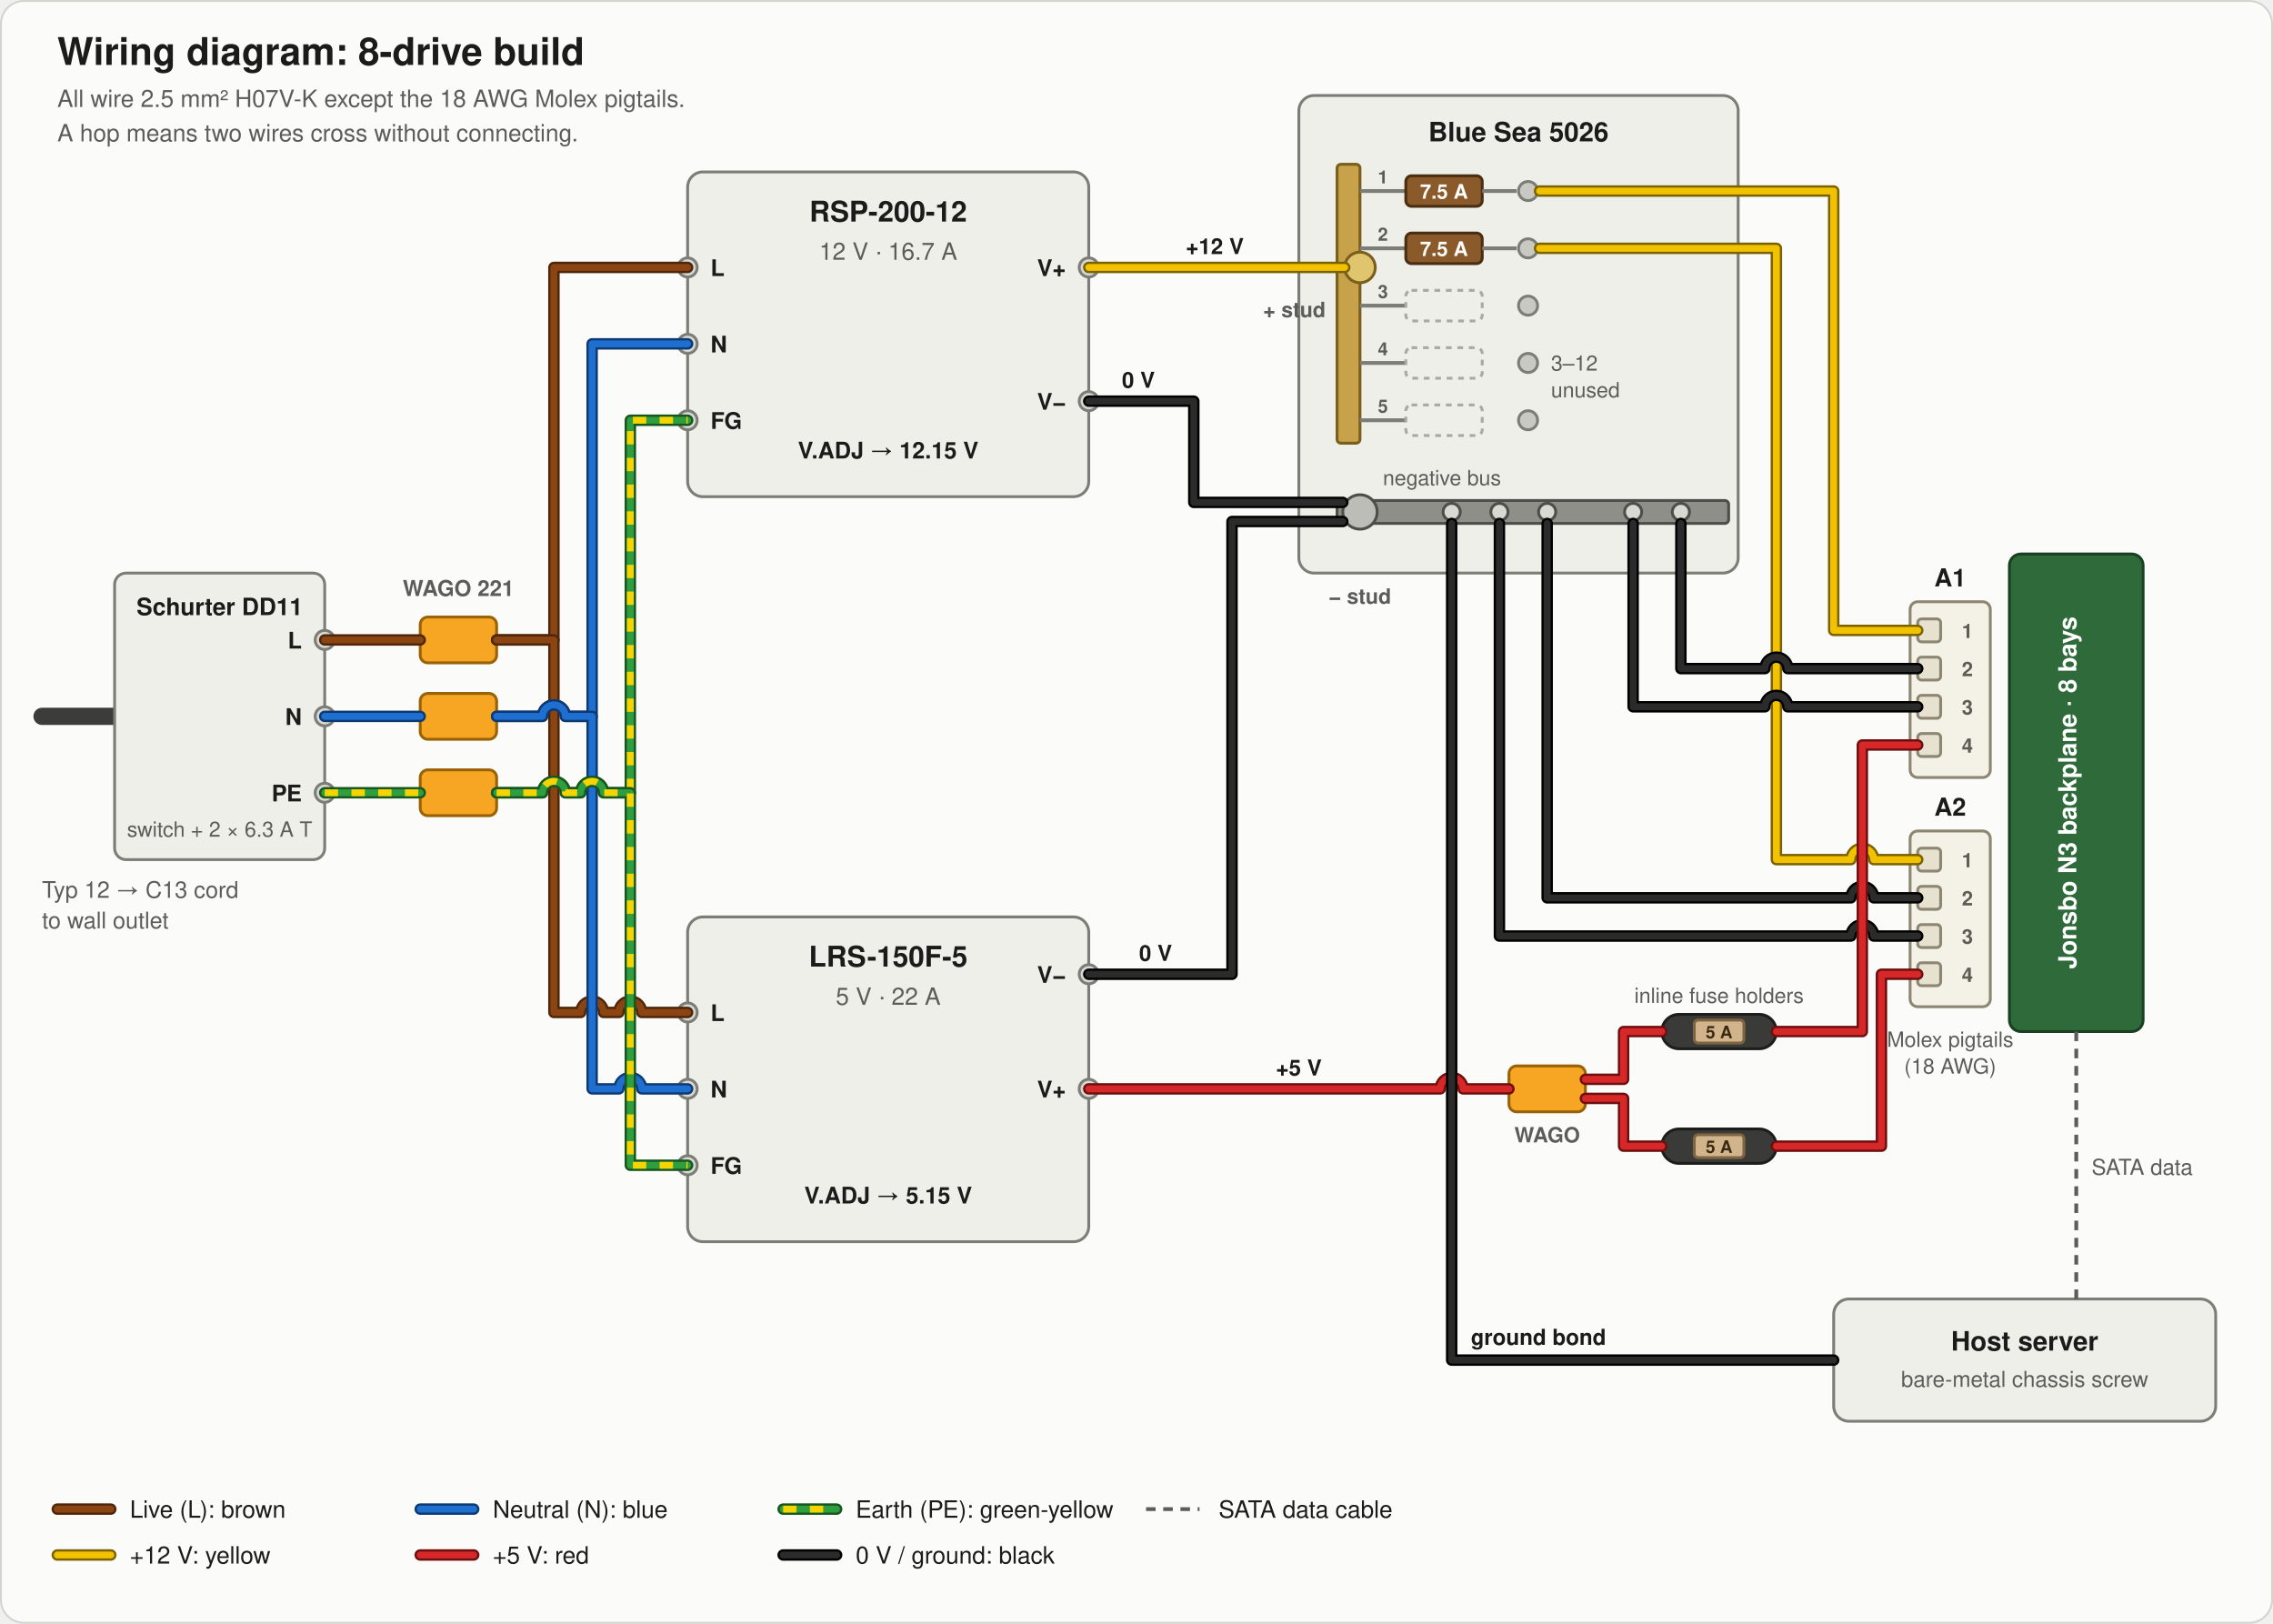
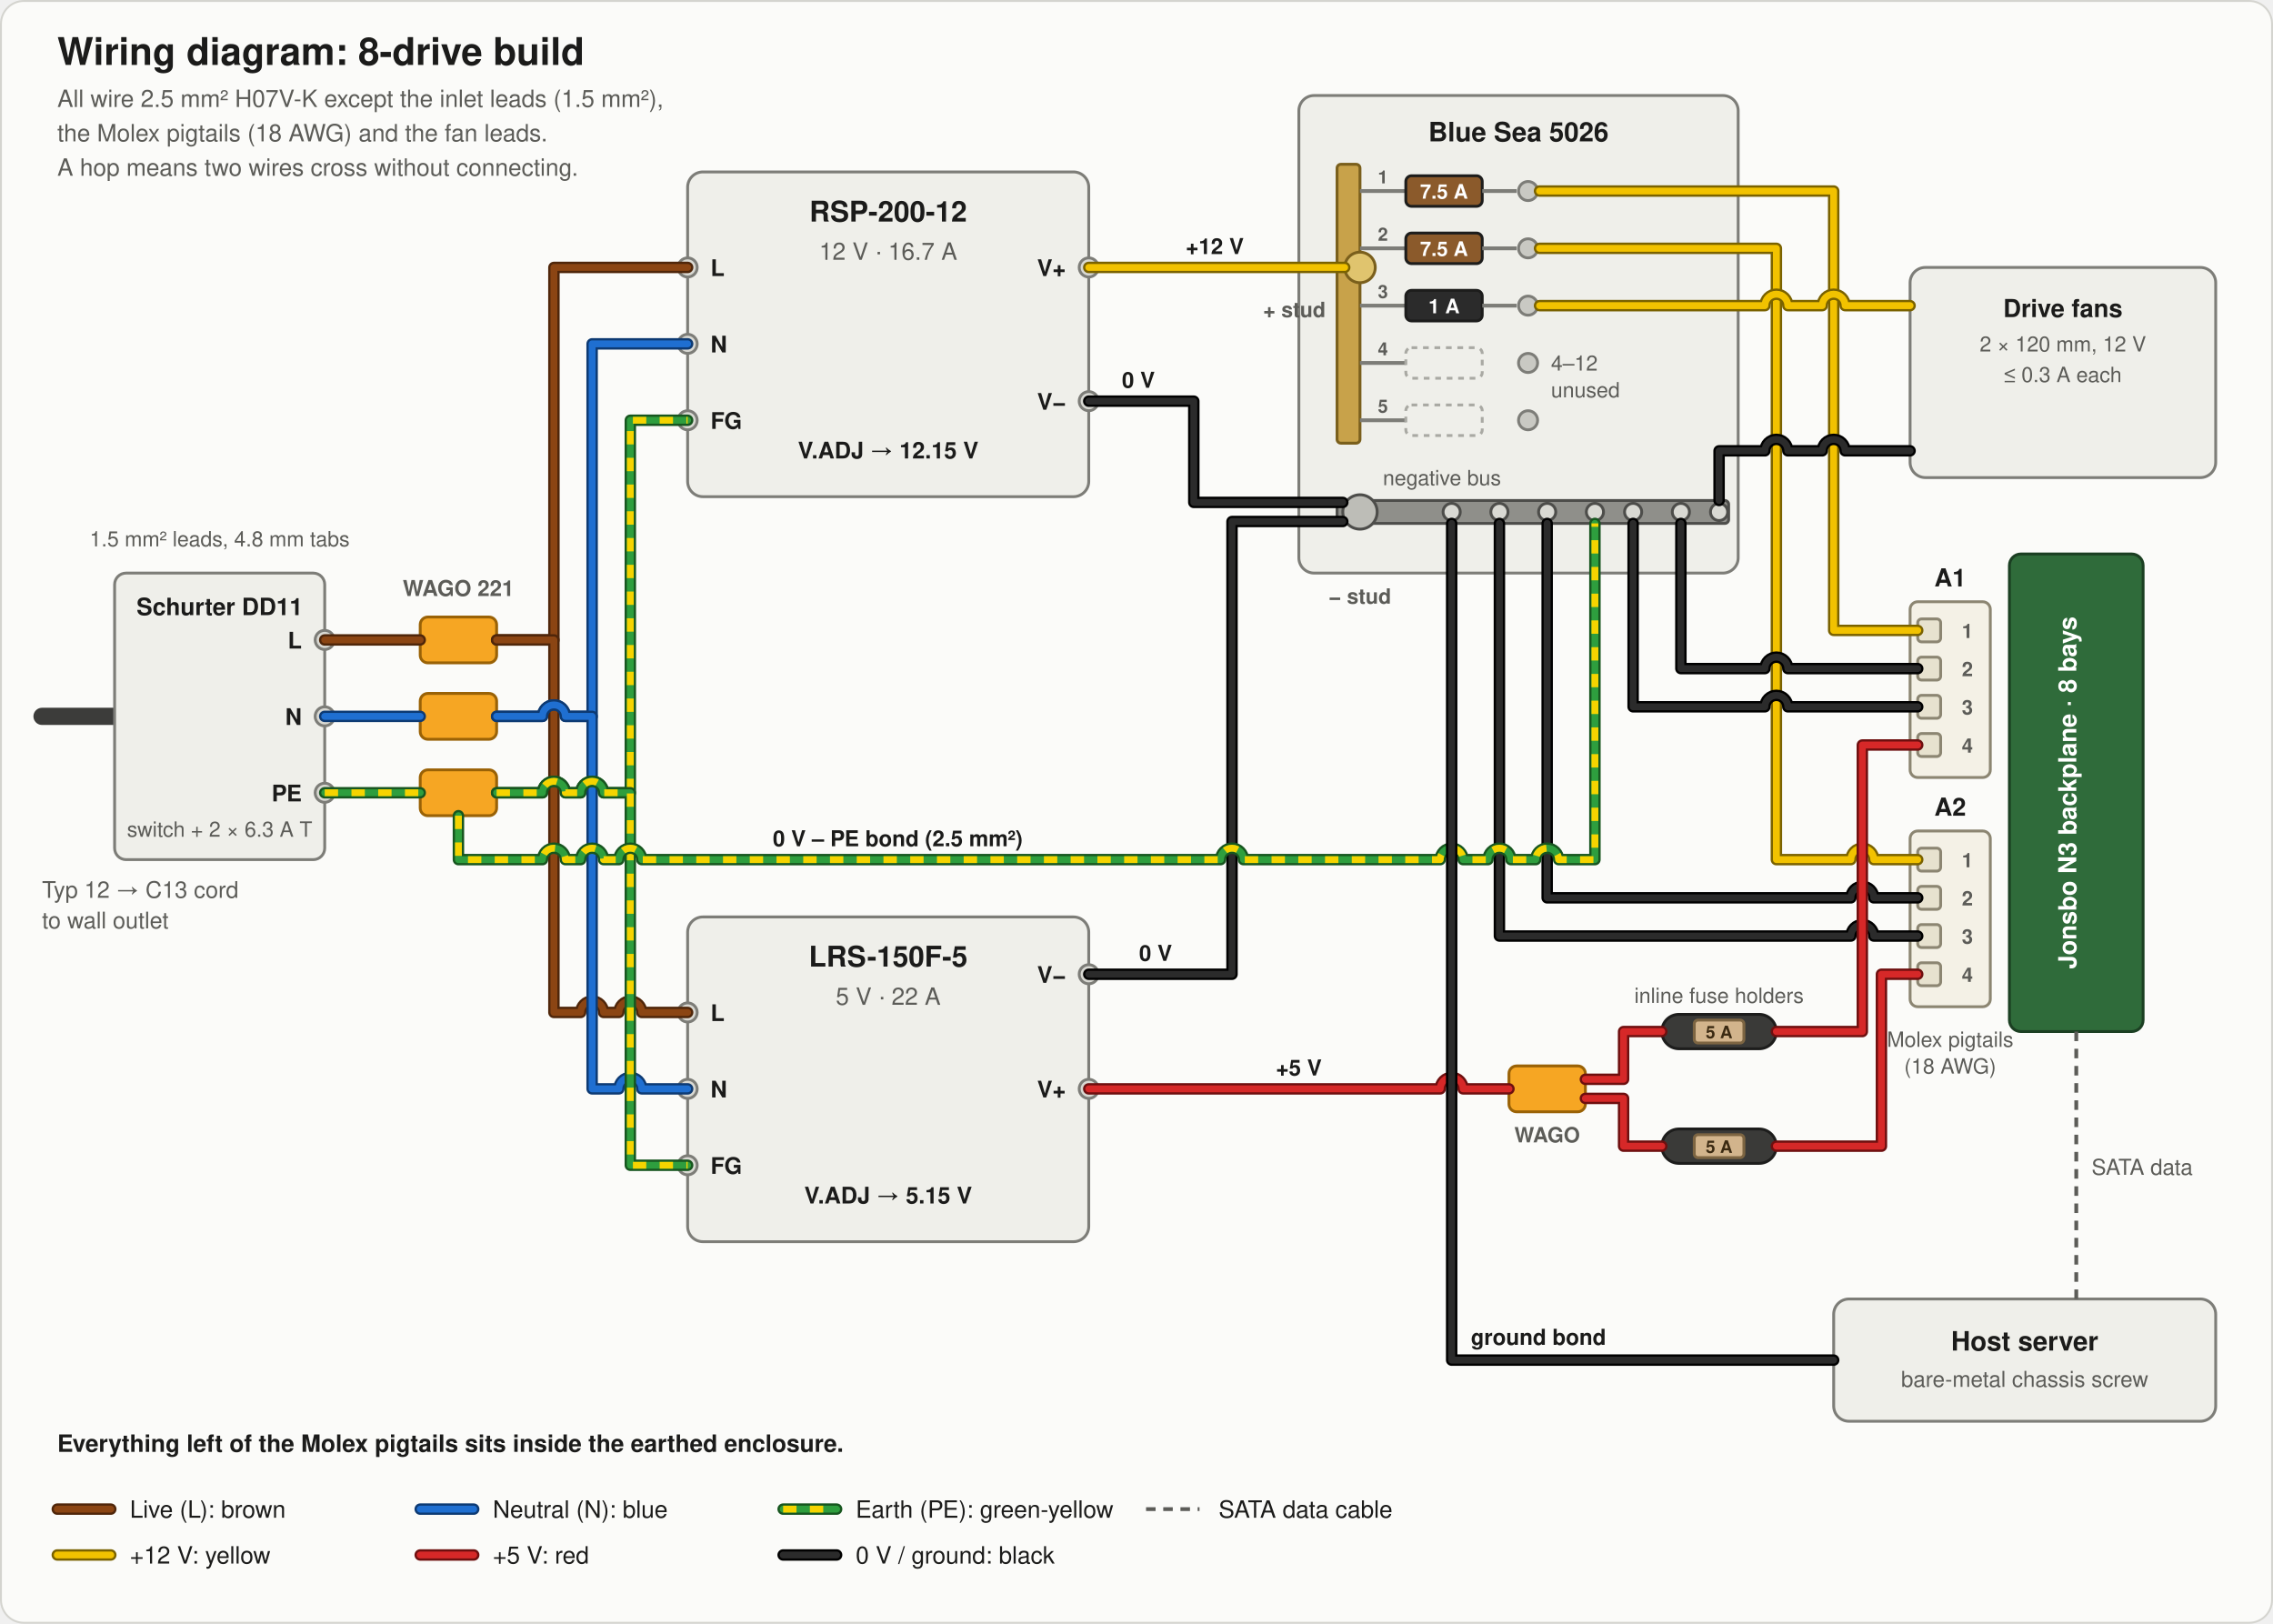
<svg xmlns="http://www.w3.org/2000/svg" viewBox="0 0 1190 850" width="1190" height="850" font-family="system-ui,-apple-system,'Segoe UI',Helvetica,Arial,sans-serif" role="img" aria-labelledby="t d">
  <rect x="0.5" y="0.5" width="1189" height="849" rx="12" fill="#fbfbf9" stroke="#d4d4cf" />
  <text x="30" y="34" font-size="20" font-weight="700" fill="#1b1b1a" text-anchor="start">Wiring diagram: 8-drive build</text>
-   <text x="30" y="56" font-size="12.5" font-weight="400" fill="#5c5c58" text-anchor="start">All wire 2.5 mm² H07V-K except the 18 AWG Molex pigtails.</text>
-   <text x="30" y="74" font-size="12.5" font-weight="400" fill="#5c5c58" text-anchor="start">A hop means two wires cross without connecting.</text>
+   <text x="30" y="56" font-size="12.5" font-weight="400" fill="#5c5c58" text-anchor="start">All wire 2.5 mm² H07V-K except the inlet leads (1.5 mm²),</text>
+   <text x="30" y="74" font-size="12.5" font-weight="400" fill="#5c5c58" text-anchor="start">the Molex pigtails (18 AWG) and the fan leads.</text>
+   <text x="30" y="760" font-size="12.5" font-weight="600" fill="#1b1b1a" text-anchor="start">Everything left of the Molex pigtails sits inside the earthed enclosure.</text>
+   <text x="30" y="92" font-size="12.5" font-weight="400" fill="#5c5c58" text-anchor="start">A hop means two wires cross without connecting.</text>
  <line x1="22" y1="375" x2="60" y2="375" stroke="#3c3c3a" stroke-width="9" stroke-linecap="round" />
  <rect x="60" y="300" width="110" height="150" rx="6" fill="#efefea" stroke="#7d7d78" stroke-width="1.5" />
  <circle cx="170" cy="335" r="5" fill="#d9d9d3" stroke="#7d7d78" stroke-width="1.5" />
  <circle cx="170" cy="375" r="5" fill="#d9d9d3" stroke="#7d7d78" stroke-width="1.5" />
  <circle cx="170" cy="415" r="5" fill="#d9d9d3" stroke="#7d7d78" stroke-width="1.5" />
  <rect x="220" y="323" width="40" height="24" rx="4" fill="#f6a623" stroke="#9a6206" stroke-width="1.5" />
  <rect x="220" y="363" width="40" height="24" rx="4" fill="#f6a623" stroke="#9a6206" stroke-width="1.5" />
  <rect x="220" y="403" width="40" height="24" rx="4" fill="#f6a623" stroke="#9a6206" stroke-width="1.5" />
  <rect x="360" y="90" width="210" height="170" rx="8" fill="#efefea" stroke="#7d7d78" stroke-width="1.5" />
  <circle cx="360" cy="140" r="5" fill="#d9d9d3" stroke="#7d7d78" stroke-width="1.5" />
  <circle cx="360" cy="180" r="5" fill="#d9d9d3" stroke="#7d7d78" stroke-width="1.5" />
  <circle cx="360" cy="220" r="5" fill="#d9d9d3" stroke="#7d7d78" stroke-width="1.5" />
  <circle cx="570" cy="140" r="5" fill="#d9d9d3" stroke="#7d7d78" stroke-width="1.5" />
  <circle cx="570" cy="210" r="5" fill="#d9d9d3" stroke="#7d7d78" stroke-width="1.5" />
  <rect x="360" y="480" width="210" height="170" rx="8" fill="#efefea" stroke="#7d7d78" stroke-width="1.5" />
  <circle cx="360" cy="530" r="5" fill="#d9d9d3" stroke="#7d7d78" stroke-width="1.5" />
  <circle cx="360" cy="570" r="5" fill="#d9d9d3" stroke="#7d7d78" stroke-width="1.5" />
  <circle cx="360" cy="610" r="5" fill="#d9d9d3" stroke="#7d7d78" stroke-width="1.5" />
  <circle cx="570" cy="510" r="5" fill="#d9d9d3" stroke="#7d7d78" stroke-width="1.5" />
  <circle cx="570" cy="570" r="5" fill="#d9d9d3" stroke="#7d7d78" stroke-width="1.5" />
  <rect x="680" y="50" width="230" height="250" rx="8" fill="#efefea" stroke="#7d7d78" stroke-width="1.5" />
  <rect x="700" y="86" width="12" height="146" rx="2" fill="#c8a24a" stroke="#7a5f1c" stroke-width="1.5" />
  <rect x="700" y="262" width="205" height="12" rx="2" fill="#8f8f8a" stroke="#4d4d4a" stroke-width="1.5" />
  <line x1="712" y1="100" x2="736" y2="100" stroke="#7d7d78" stroke-width="2" />
-   <rect x="736" y="92" width="40" height="16" rx="3" fill="#8b5a2b" stroke="#4a2e12" stroke-width="1.5" />
+   <rect x="736" y="92" width="40" height="16" rx="3" fill="#8b5a2b" stroke="#1d1d1c" stroke-width="1.5" />
  <line x1="776" y1="100" x2="794" y2="100" stroke="#7d7d78" stroke-width="2" />
  <circle cx="800" cy="100" r="5" fill="#c9c9c3" stroke="#7d7d78" stroke-width="1.5" />
  <line x1="712" y1="130" x2="736" y2="130" stroke="#7d7d78" stroke-width="2" />
-   <rect x="736" y="122" width="40" height="16" rx="3" fill="#8b5a2b" stroke="#4a2e12" stroke-width="1.5" />
+   <rect x="736" y="122" width="40" height="16" rx="3" fill="#8b5a2b" stroke="#1d1d1c" stroke-width="1.5" />
  <line x1="776" y1="130" x2="794" y2="130" stroke="#7d7d78" stroke-width="2" />
  <circle cx="800" cy="130" r="5" fill="#c9c9c3" stroke="#7d7d78" stroke-width="1.5" />
  <line x1="712" y1="160" x2="736" y2="160" stroke="#7d7d78" stroke-width="2" />
-   <rect x="736" y="152" width="40" height="16" rx="3" fill="none" stroke="#a9a9a3" stroke-width="1.5" stroke-dasharray="3 3" />
+   <rect x="736" y="152" width="40" height="16" rx="3" fill="#2b2b2b" stroke="#1d1d1c" stroke-width="1.5" />
+   <line x1="776" y1="160" x2="794" y2="160" stroke="#7d7d78" stroke-width="2" />
  <circle cx="800" cy="160" r="5" fill="#c9c9c3" stroke="#7d7d78" stroke-width="1.5" />
  <line x1="712" y1="190" x2="736" y2="190" stroke="#7d7d78" stroke-width="2" />
  <rect x="736" y="182" width="40" height="16" rx="3" fill="none" stroke="#a9a9a3" stroke-width="1.5" stroke-dasharray="3 3" />
  <circle cx="800" cy="190" r="5" fill="#c9c9c3" stroke="#7d7d78" stroke-width="1.5" />
  <line x1="712" y1="220" x2="736" y2="220" stroke="#7d7d78" stroke-width="2" />
  <rect x="736" y="212" width="40" height="16" rx="3" fill="none" stroke="#a9a9a3" stroke-width="1.5" stroke-dasharray="3 3" />
  <circle cx="800" cy="220" r="5" fill="#c9c9c3" stroke="#7d7d78" stroke-width="1.5" />
  <circle cx="712" cy="140" r="8" fill="#e0c46e" stroke="#7a5f1c" stroke-width="1.5" />
  <circle cx="712" cy="268" r="9" fill="#bdbdb7" stroke="#4d4d4a" stroke-width="1.5" />
  <circle cx="760" cy="268" r="4.5" fill="#d9d9d3" stroke="#4d4d4a" stroke-width="1.5" />
  <circle cx="785" cy="268" r="4.5" fill="#d9d9d3" stroke="#4d4d4a" stroke-width="1.5" />
  <circle cx="810" cy="268" r="4.5" fill="#d9d9d3" stroke="#4d4d4a" stroke-width="1.5" />
+   <circle cx="835" cy="268" r="4.5" fill="#d9d9d3" stroke="#4d4d4a" stroke-width="1.5" />
  <circle cx="855" cy="268" r="4.5" fill="#d9d9d3" stroke="#4d4d4a" stroke-width="1.5" />
  <circle cx="880" cy="268" r="4.5" fill="#d9d9d3" stroke="#4d4d4a" stroke-width="1.5" />
+   <circle cx="900" cy="268" r="4.5" fill="#d9d9d3" stroke="#4d4d4a" stroke-width="1.5" />
  <rect x="790" y="558" width="40" height="24" rx="4" fill="#f6a623" stroke="#9a6206" stroke-width="1.5" />
  <rect x="870" y="531" width="60" height="18" rx="9" fill="#3a3a38" stroke="#1d1d1c" stroke-width="1.5" />
  <rect x="887" y="534" width="26" height="12" rx="2" fill="#d2b48c" stroke="#7d6542" stroke-width="1.5" />
  <rect x="870" y="591" width="60" height="18" rx="9" fill="#3a3a38" stroke="#1d1d1c" stroke-width="1.5" />
  <rect x="887" y="594" width="26" height="12" rx="2" fill="#d2b48c" stroke="#7d6542" stroke-width="1.5" />
  <rect x="1000" y="315" width="42" height="92" rx="4" fill="#f4f1e6" stroke="#8c8672" stroke-width="1.5" />
  <rect x="1004" y="324" width="12" height="12" rx="2" fill="#e7e2cf" stroke="#8c8672" stroke-width="1.5" />
  <rect x="1004" y="344" width="12" height="12" rx="2" fill="#e7e2cf" stroke="#8c8672" stroke-width="1.5" />
  <rect x="1004" y="364" width="12" height="12" rx="2" fill="#e7e2cf" stroke="#8c8672" stroke-width="1.5" />
  <rect x="1004" y="384" width="12" height="12" rx="2" fill="#e7e2cf" stroke="#8c8672" stroke-width="1.5" />
  <rect x="1000" y="435" width="42" height="92" rx="4" fill="#f4f1e6" stroke="#8c8672" stroke-width="1.5" />
  <rect x="1004" y="444" width="12" height="12" rx="2" fill="#e7e2cf" stroke="#8c8672" stroke-width="1.5" />
  <rect x="1004" y="464" width="12" height="12" rx="2" fill="#e7e2cf" stroke="#8c8672" stroke-width="1.5" />
  <rect x="1004" y="484" width="12" height="12" rx="2" fill="#e7e2cf" stroke="#8c8672" stroke-width="1.5" />
  <rect x="1004" y="504" width="12" height="12" rx="2" fill="#e7e2cf" stroke="#8c8672" stroke-width="1.5" />
  <rect x="1052" y="290" width="70" height="250" rx="6" fill="#2f6b3a" stroke="#1b3f22" stroke-width="1.5" />
+   <rect x="1000" y="140" width="160" height="110" rx="8" fill="#efefea" stroke="#7d7d78" stroke-width="1.5" />
  <rect x="960" y="680" width="200" height="64" rx="8" fill="#efefea" stroke="#7d7d78" stroke-width="1.5" />
  <line x1="1087" y1="540" x2="1087" y2="680" stroke="#5c5c58" stroke-width="2" stroke-dasharray="5 4" />
  <path d="M170,335 L220,335" fill="none" stroke-linejoin="round" stroke-linecap="round" stroke="#4f260a" stroke-width="6" />
  <path d="M170,335 L220,335" fill="none" stroke-linejoin="round" stroke-linecap="round" stroke="#8b4513" stroke-width="3.6" />
  <path d="M170,375 L220,375" fill="none" stroke-linejoin="round" stroke-linecap="round" stroke="#0d3a73" stroke-width="6" />
  <path d="M170,375 L220,375" fill="none" stroke-linejoin="round" stroke-linecap="round" stroke="#1f6fd1" stroke-width="3.6" />
  <path d="M170,415 L220,415" fill="none" stroke-linejoin="round" stroke-linecap="round" stroke="#17561f" stroke-width="6" />
  <path d="M170,415 L220,415" fill="none" stroke-linejoin="round" stroke-linecap="round" stroke="#2e9e3e" stroke-width="3.6" />
  <path d="M170,415 L220,415" fill="none" stroke-linejoin="round" stroke="#f5d400" stroke-width="3.6" stroke-dasharray="7 7" />
  <path d="M260,335 L290,335 L290,140 L360,140" fill="none" stroke-linejoin="round" stroke-linecap="round" stroke="#4f260a" stroke-width="6" />
  <path d="M260,335 L290,335 L290,140 L360,140" fill="none" stroke-linejoin="round" stroke-linecap="round" stroke="#8b4513" stroke-width="3.6" />
  <path d="M260,335 L290,335 L290,530 L304,530 A6,6 0 0 1 316,530 L324,530 A6,6 0 0 1 336,530 L360,530" fill="none" stroke-linejoin="round" stroke-linecap="round" stroke="#4f260a" stroke-width="6" />
  <path d="M260,335 L290,335 L290,530 L304,530 A6,6 0 0 1 316,530 L324,530 A6,6 0 0 1 336,530 L360,530" fill="none" stroke-linejoin="round" stroke-linecap="round" stroke="#8b4513" stroke-width="3.6" />
  <path d="M260,375 L284,375 A6,6 0 0 1 296,375 L310,375 L310,180 L360,180" fill="none" stroke-linejoin="round" stroke-linecap="round" stroke="#0d3a73" stroke-width="6" />
  <path d="M260,375 L284,375 A6,6 0 0 1 296,375 L310,375 L310,180 L360,180" fill="none" stroke-linejoin="round" stroke-linecap="round" stroke="#1f6fd1" stroke-width="3.6" />
  <path d="M260,375 L284,375 A6,6 0 0 1 296,375 L310,375 L310,570 L324,570 A6,6 0 0 1 336,570 L360,570" fill="none" stroke-linejoin="round" stroke-linecap="round" stroke="#0d3a73" stroke-width="6" />
  <path d="M260,375 L284,375 A6,6 0 0 1 296,375 L310,375 L310,570 L324,570 A6,6 0 0 1 336,570 L360,570" fill="none" stroke-linejoin="round" stroke-linecap="round" stroke="#1f6fd1" stroke-width="3.6" />
  <path d="M260,415 L284,415 A6,6 0 0 1 296,415 L304,415 A6,6 0 0 1 316,415 L330,415 L330,220 L360,220" fill="none" stroke-linejoin="round" stroke-linecap="round" stroke="#17561f" stroke-width="6" />
  <path d="M260,415 L284,415 A6,6 0 0 1 296,415 L304,415 A6,6 0 0 1 316,415 L330,415 L330,220 L360,220" fill="none" stroke-linejoin="round" stroke-linecap="round" stroke="#2e9e3e" stroke-width="3.6" />
  <path d="M260,415 L284,415 A6,6 0 0 1 296,415 L304,415 A6,6 0 0 1 316,415 L330,415 L330,220 L360,220" fill="none" stroke-linejoin="round" stroke="#f5d400" stroke-width="3.6" stroke-dasharray="7 7" />
  <path d="M260,415 L284,415 A6,6 0 0 1 296,415 L304,415 A6,6 0 0 1 316,415 L330,415 L330,610 L360,610" fill="none" stroke-linejoin="round" stroke-linecap="round" stroke="#17561f" stroke-width="6" />
  <path d="M260,415 L284,415 A6,6 0 0 1 296,415 L304,415 A6,6 0 0 1 316,415 L330,415 L330,610 L360,610" fill="none" stroke-linejoin="round" stroke-linecap="round" stroke="#2e9e3e" stroke-width="3.6" />
  <path d="M260,415 L284,415 A6,6 0 0 1 296,415 L304,415 A6,6 0 0 1 316,415 L330,415 L330,610 L360,610" fill="none" stroke-linejoin="round" stroke="#f5d400" stroke-width="3.6" stroke-dasharray="7 7" />
  <path d="M570,140 L704,140" fill="none" stroke-linejoin="round" stroke-linecap="round" stroke="#7a6200" stroke-width="6" />
  <path d="M570,140 L704,140" fill="none" stroke-linejoin="round" stroke-linecap="round" stroke="#f2c200" stroke-width="3.6" />
  <path d="M570,210 L625,210 L625,263 L703,263" fill="none" stroke-linejoin="round" stroke-linecap="round" stroke="#000000" stroke-width="6" />
  <path d="M570,210 L625,210 L625,263 L703,263" fill="none" stroke-linejoin="round" stroke-linecap="round" stroke="#2b2b2b" stroke-width="3.6" />
  <path d="M570,510 L645,510 L645,273 L703,273" fill="none" stroke-linejoin="round" stroke-linecap="round" stroke="#000000" stroke-width="6" />
  <path d="M570,510 L645,510 L645,273 L703,273" fill="none" stroke-linejoin="round" stroke-linecap="round" stroke="#2b2b2b" stroke-width="3.6" />
  <path d="M570,570 L754,570 A6,6 0 0 1 766,570 L790,570" fill="none" stroke-linejoin="round" stroke-linecap="round" stroke="#6e0f0f" stroke-width="6" />
  <path d="M570,570 L754,570 A6,6 0 0 1 766,570 L790,570" fill="none" stroke-linejoin="round" stroke-linecap="round" stroke="#d62828" stroke-width="3.6" />
  <path d="M830,565 L850,565 L850,540 L870,540" fill="none" stroke-linejoin="round" stroke-linecap="round" stroke="#6e0f0f" stroke-width="6" />
  <path d="M830,565 L850,565 L850,540 L870,540" fill="none" stroke-linejoin="round" stroke-linecap="round" stroke="#d62828" stroke-width="3.6" />
  <path d="M830,575 L850,575 L850,600 L870,600" fill="none" stroke-linejoin="round" stroke-linecap="round" stroke="#6e0f0f" stroke-width="6" />
  <path d="M830,575 L850,575 L850,600 L870,600" fill="none" stroke-linejoin="round" stroke-linecap="round" stroke="#d62828" stroke-width="3.6" />
  <path d="M806,100 L960,100 L960,330 L1004,330" fill="none" stroke-linejoin="round" stroke-linecap="round" stroke="#7a6200" stroke-width="6" />
  <path d="M806,100 L960,100 L960,330 L1004,330" fill="none" stroke-linejoin="round" stroke-linecap="round" stroke="#f2c200" stroke-width="3.6" />
  <path d="M806,130 L930,130 L930,450 L969,450 A6,6 0 0 1 981,450 L1004,450" fill="none" stroke-linejoin="round" stroke-linecap="round" stroke="#7a6200" stroke-width="6" />
  <path d="M806,130 L930,130 L930,450 L969,450 A6,6 0 0 1 981,450 L1004,450" fill="none" stroke-linejoin="round" stroke-linecap="round" stroke="#f2c200" stroke-width="3.6" />
  <path d="M880,274 L880,350 L924,350 A6,6 0 0 1 936,350 L1004,350" fill="none" stroke-linejoin="round" stroke-linecap="round" stroke="#000000" stroke-width="6" />
  <path d="M880,274 L880,350 L924,350 A6,6 0 0 1 936,350 L1004,350" fill="none" stroke-linejoin="round" stroke-linecap="round" stroke="#2b2b2b" stroke-width="3.6" />
  <path d="M855,274 L855,370 L924,370 A6,6 0 0 1 936,370 L1004,370" fill="none" stroke-linejoin="round" stroke-linecap="round" stroke="#000000" stroke-width="6" />
  <path d="M855,274 L855,370 L924,370 A6,6 0 0 1 936,370 L1004,370" fill="none" stroke-linejoin="round" stroke-linecap="round" stroke="#2b2b2b" stroke-width="3.6" />
  <path d="M810,274 L810,470 L969,470 A6,6 0 0 1 981,470 L1004,470" fill="none" stroke-linejoin="round" stroke-linecap="round" stroke="#000000" stroke-width="6" />
  <path d="M810,274 L810,470 L969,470 A6,6 0 0 1 981,470 L1004,470" fill="none" stroke-linejoin="round" stroke-linecap="round" stroke="#2b2b2b" stroke-width="3.6" />
  <path d="M785,274 L785,490 L969,490 A6,6 0 0 1 981,490 L1004,490" fill="none" stroke-linejoin="round" stroke-linecap="round" stroke="#000000" stroke-width="6" />
  <path d="M785,274 L785,490 L969,490 A6,6 0 0 1 981,490 L1004,490" fill="none" stroke-linejoin="round" stroke-linecap="round" stroke="#2b2b2b" stroke-width="3.6" />
  <path d="M930,540 L975,540 L975,390 L1004,390" fill="none" stroke-linejoin="round" stroke-linecap="round" stroke="#6e0f0f" stroke-width="6" />
  <path d="M930,540 L975,540 L975,390 L1004,390" fill="none" stroke-linejoin="round" stroke-linecap="round" stroke="#d62828" stroke-width="3.6" />
  <path d="M930,600 L985,600 L985,510 L1004,510" fill="none" stroke-linejoin="round" stroke-linecap="round" stroke="#6e0f0f" stroke-width="6" />
  <path d="M930,600 L985,600 L985,510 L1004,510" fill="none" stroke-linejoin="round" stroke-linecap="round" stroke="#d62828" stroke-width="3.6" />
+   <path d="M806,160 L924,160 A6,6 0 0 1 936,160 L954,160 A6,6 0 0 1 966,160 L1000,160" fill="none" stroke-linejoin="round" stroke-linecap="round" stroke="#7a6200" stroke-width="6" />
+   <path d="M806,160 L924,160 A6,6 0 0 1 936,160 L954,160 A6,6 0 0 1 966,160 L1000,160" fill="none" stroke-linejoin="round" stroke-linecap="round" stroke="#f2c200" stroke-width="3.6" />
+   <path d="M900,262 L900,236 L924,236 A6,6 0 0 1 936,236 L954,236 A6,6 0 0 1 966,236 L1000,236" fill="none" stroke-linejoin="round" stroke-linecap="round" stroke="#000000" stroke-width="6" />
+   <path d="M900,262 L900,236 L924,236 A6,6 0 0 1 936,236 L954,236 A6,6 0 0 1 966,236 L1000,236" fill="none" stroke-linejoin="round" stroke-linecap="round" stroke="#2b2b2b" stroke-width="3.6" />
+   <path d="M240,427 L240,450 L284,450 A6,6 0 0 1 296,450 L304,450 A6,6 0 0 1 316,450 L324,450 A6,6 0 0 1 336,450 L639,450 A6,6 0 0 1 651,450 L754,450 A6,6 0 0 1 766,450 L779,450 A6,6 0 0 1 791,450 L804,450 A6,6 0 0 1 816,450 L835,450 L835,274" fill="none" stroke-linejoin="round" stroke-linecap="round" stroke="#17561f" stroke-width="6" />
+   <path d="M240,427 L240,450 L284,450 A6,6 0 0 1 296,450 L304,450 A6,6 0 0 1 316,450 L324,450 A6,6 0 0 1 336,450 L639,450 A6,6 0 0 1 651,450 L754,450 A6,6 0 0 1 766,450 L779,450 A6,6 0 0 1 791,450 L804,450 A6,6 0 0 1 816,450 L835,450 L835,274" fill="none" stroke-linejoin="round" stroke-linecap="round" stroke="#2e9e3e" stroke-width="3.6" />
+   <path d="M240,427 L240,450 L284,450 A6,6 0 0 1 296,450 L304,450 A6,6 0 0 1 316,450 L324,450 A6,6 0 0 1 336,450 L639,450 A6,6 0 0 1 651,450 L754,450 A6,6 0 0 1 766,450 L779,450 A6,6 0 0 1 791,450 L804,450 A6,6 0 0 1 816,450 L835,450 L835,274" fill="none" stroke-linejoin="round" stroke="#f5d400" stroke-width="3.6" stroke-dasharray="7 7" />
  <path d="M760,274 L760,712 L960,712" fill="none" stroke-linejoin="round" stroke-linecap="round" stroke="#000000" stroke-width="6" />
  <path d="M760,274 L760,712 L960,712" fill="none" stroke-linejoin="round" stroke-linecap="round" stroke="#2b2b2b" stroke-width="3.6" />
  <text x="22" y="470" font-size="12" font-weight="400" fill="#5c5c58" text-anchor="start">Typ 12 → C13 cord</text>
  <text x="22" y="486" font-size="12" font-weight="400" fill="#5c5c58" text-anchor="start">to wall outlet</text>
  <text x="115" y="322" font-size="12.5" font-weight="700" fill="#1b1b1a" text-anchor="middle">Schurter DD11</text>
  <text x="115" y="438" font-size="11" font-weight="400" fill="#5c5c58" text-anchor="middle">switch + 2 × 6.3 A T</text>
  <text x="158" y="339.5" font-size="12" font-weight="600" fill="#1b1b1a" text-anchor="end">L</text>
  <text x="158" y="379.5" font-size="12" font-weight="600" fill="#1b1b1a" text-anchor="end">N</text>
  <text x="158" y="419.5" font-size="12" font-weight="600" fill="#1b1b1a" text-anchor="end">PE</text>
  <text x="240" y="312" font-size="11.5" font-weight="600" fill="#5c5c58" text-anchor="middle">WAGO 221</text>
+   <text x="115" y="286" font-size="11" font-weight="400" fill="#5c5c58" text-anchor="middle">1.5 mm² leads, 4.8 mm tabs</text>
  <text x="465" y="116" font-size="15" font-weight="700" fill="#1b1b1a" text-anchor="middle">RSP-200-12</text>
  <text x="465" y="136" font-size="12.5" font-weight="400" fill="#5c5c58" text-anchor="middle">12 V · 16.7 A</text>
  <text x="465" y="240" font-size="12" font-weight="600" fill="#1b1b1a" text-anchor="middle">V.ADJ → 12.15 V</text>
  <text x="372" y="144.5" font-size="12" font-weight="600" fill="#1b1b1a" text-anchor="start">L</text>
  <text x="372" y="184.5" font-size="12" font-weight="600" fill="#1b1b1a" text-anchor="start">N</text>
  <text x="372" y="224.5" font-size="12" font-weight="600" fill="#1b1b1a" text-anchor="start">FG</text>
  <text x="558" y="144.5" font-size="12" font-weight="600" fill="#1b1b1a" text-anchor="end">V+</text>
  <text x="558" y="214.5" font-size="12" font-weight="600" fill="#1b1b1a" text-anchor="end">V−</text>
  <text x="465" y="506" font-size="15" font-weight="700" fill="#1b1b1a" text-anchor="middle">LRS-150F-5</text>
  <text x="465" y="526" font-size="12.5" font-weight="400" fill="#5c5c58" text-anchor="middle">5 V · 22 A</text>
  <text x="465" y="630" font-size="12" font-weight="600" fill="#1b1b1a" text-anchor="middle">V.ADJ → 5.15 V</text>
  <text x="372" y="534.5" font-size="12" font-weight="600" fill="#1b1b1a" text-anchor="start">L</text>
  <text x="372" y="574.5" font-size="12" font-weight="600" fill="#1b1b1a" text-anchor="start">N</text>
  <text x="372" y="614.5" font-size="12" font-weight="600" fill="#1b1b1a" text-anchor="start">FG</text>
  <text x="558" y="514.5" font-size="12" font-weight="600" fill="#1b1b1a" text-anchor="end">V−</text>
  <text x="558" y="574.5" font-size="12" font-weight="600" fill="#1b1b1a" text-anchor="end">V+</text>
  <text x="795" y="74" font-size="14" font-weight="700" fill="#1b1b1a" text-anchor="middle">Blue Sea 5026</text>
  <text x="724" y="254" font-size="11" font-weight="400" fill="#5c5c58" text-anchor="start">negative bus</text>
  <text x="756" y="104" font-size="10.5" font-weight="700" fill="#ffffff" text-anchor="middle">7.5 A</text>
  <text x="724" y="96" font-size="9.5" font-weight="600" fill="#5c5c58" text-anchor="middle">1</text>
  <text x="756" y="134" font-size="10.5" font-weight="700" fill="#ffffff" text-anchor="middle">7.5 A</text>
  <text x="724" y="126" font-size="9.5" font-weight="600" fill="#5c5c58" text-anchor="middle">2</text>
+   <text x="756" y="164" font-size="10.5" font-weight="700" fill="#ffffff" text-anchor="middle">1 A</text>
  <text x="724" y="156" font-size="9.5" font-weight="600" fill="#5c5c58" text-anchor="middle">3</text>
  <text x="724" y="186" font-size="9.5" font-weight="600" fill="#5c5c58" text-anchor="middle">4</text>
  <text x="724" y="216" font-size="9.5" font-weight="600" fill="#5c5c58" text-anchor="middle">5</text>
-   <text x="812" y="194" font-size="11" font-weight="400" fill="#5c5c58" text-anchor="start">3–12</text>
+   <text x="812" y="194" font-size="11" font-weight="400" fill="#5c5c58" text-anchor="start">4–12</text>
  <text x="812" y="208" font-size="11" font-weight="400" fill="#5c5c58" text-anchor="start">unused</text>
  <text x="694" y="166" font-size="11" font-weight="600" fill="#5c5c58" text-anchor="end">+ stud</text>
  <text x="712" y="316" font-size="11" font-weight="600" fill="#5c5c58" text-anchor="middle">− stud</text>
  <text x="810" y="598" font-size="11" font-weight="600" fill="#5c5c58" text-anchor="middle">WAGO</text>
  <text x="900" y="543.5" font-size="9" font-weight="700" fill="#3b2a12" text-anchor="middle">5 A</text>
  <text x="900" y="603.5" font-size="9" font-weight="700" fill="#3b2a12" text-anchor="middle">5 A</text>
  <text x="900" y="525" font-size="11" font-weight="400" fill="#5c5c58" text-anchor="middle">inline fuse holders</text>
  <text x="1021" y="307" font-size="13" font-weight="700" fill="#1b1b1a" text-anchor="middle">A1</text>
  <text x="1030" y="334" font-size="10.5" font-weight="600" fill="#5c5c58" text-anchor="middle">1</text>
  <text x="1030" y="354" font-size="10.5" font-weight="600" fill="#5c5c58" text-anchor="middle">2</text>
  <text x="1030" y="374" font-size="10.5" font-weight="600" fill="#5c5c58" text-anchor="middle">3</text>
  <text x="1030" y="394" font-size="10.5" font-weight="600" fill="#5c5c58" text-anchor="middle">4</text>
  <text x="1021" y="427" font-size="13" font-weight="700" fill="#1b1b1a" text-anchor="middle">A2</text>
  <text x="1030" y="454" font-size="10.5" font-weight="600" fill="#5c5c58" text-anchor="middle">1</text>
  <text x="1030" y="474" font-size="10.5" font-weight="600" fill="#5c5c58" text-anchor="middle">2</text>
  <text x="1030" y="494" font-size="10.5" font-weight="600" fill="#5c5c58" text-anchor="middle">3</text>
  <text x="1030" y="514" font-size="10.5" font-weight="600" fill="#5c5c58" text-anchor="middle">4</text>
  <text x="1021" y="548" font-size="11" font-weight="400" fill="#5c5c58" text-anchor="middle">Molex pigtails</text>
  <text x="1021" y="562" font-size="11" font-weight="400" fill="#5c5c58" text-anchor="middle">(18 AWG)</text>
  <text x="1087" y="415" font-size="13" font-weight="700" fill="#ffffff" text-anchor="middle" transform="rotate(-90 1087 415)">Jonsbo N3 backplane · 8 bays</text>
+   <text x="1080" y="166" font-size="13" font-weight="700" fill="#1b1b1a" text-anchor="middle">Drive fans</text>
+   <text x="1080" y="184" font-size="11" font-weight="400" fill="#5c5c58" text-anchor="middle">2 × 120 mm, 12 V</text>
+   <text x="1080" y="200" font-size="11" font-weight="400" fill="#5c5c58" text-anchor="middle">≤ 0.3 A each</text>
+   <text x="470" y="443" font-size="11.5" font-weight="600" fill="#1b1b1a" text-anchor="middle">0 V – PE bond (2.5 mm²)</text>
  <text x="1060" y="707" font-size="14" font-weight="700" fill="#1b1b1a" text-anchor="middle">Host server</text>
  <text x="1060" y="726" font-size="11.5" font-weight="400" fill="#5c5c58" text-anchor="middle">bare-metal chassis screw</text>
  <text x="1095" y="615" font-size="11.5" font-weight="400" fill="#5c5c58" text-anchor="start">SATA data</text>
  <text x="770" y="704" font-size="11.5" font-weight="600" fill="#1b1b1a" text-anchor="start">ground bond</text>
  <text x="636" y="133" font-size="11.5" font-weight="600" fill="#1b1b1a" text-anchor="middle">+12 V</text>
  <text x="596" y="203" font-size="11.5" font-weight="600" fill="#1b1b1a" text-anchor="middle">0 V</text>
  <text x="605" y="503" font-size="11.5" font-weight="600" fill="#1b1b1a" text-anchor="middle">0 V</text>
  <text x="680" y="563" font-size="11.5" font-weight="600" fill="#1b1b1a" text-anchor="middle">+5 V</text>
  <line x1="30" y1="790" x2="58" y2="790" stroke="#4f260a" stroke-width="6" stroke-linecap="round" />
  <line x1="30" y1="790" x2="58" y2="790" stroke="#8b4513" stroke-width="3.6" stroke-linecap="round" />
  <text x="68" y="794.5" font-size="12.5" font-weight="400" fill="#1b1b1a" text-anchor="start">Live (L): brown</text>
  <line x1="220" y1="790" x2="248" y2="790" stroke="#0d3a73" stroke-width="6" stroke-linecap="round" />
  <line x1="220" y1="790" x2="248" y2="790" stroke="#1f6fd1" stroke-width="3.6" stroke-linecap="round" />
  <text x="258" y="794.5" font-size="12.5" font-weight="400" fill="#1b1b1a" text-anchor="start">Neutral (N): blue</text>
  <line x1="410" y1="790" x2="438" y2="790" stroke="#17561f" stroke-width="6" stroke-linecap="round" />
  <line x1="410" y1="790" x2="438" y2="790" stroke="#2e9e3e" stroke-width="3.6" stroke-linecap="round" />
  <line x1="410" y1="790" x2="438" y2="790" stroke="#f5d400" stroke-width="3.6" stroke-dasharray="7 7" />
  <text x="448" y="794.5" font-size="12.5" font-weight="400" fill="#1b1b1a" text-anchor="start">Earth (PE): green-yellow</text>
  <line x1="600" y1="790" x2="628" y2="790" stroke="#5c5c58" stroke-width="2" stroke-dasharray="5 4" />
  <text x="638" y="794.5" font-size="12.5" font-weight="400" fill="#1b1b1a" text-anchor="start">SATA data cable</text>
  <line x1="30" y1="814" x2="58" y2="814" stroke="#7a6200" stroke-width="6" stroke-linecap="round" />
  <line x1="30" y1="814" x2="58" y2="814" stroke="#f2c200" stroke-width="3.6" stroke-linecap="round" />
  <text x="68" y="818.5" font-size="12.5" font-weight="400" fill="#1b1b1a" text-anchor="start">+12 V: yellow</text>
  <line x1="220" y1="814" x2="248" y2="814" stroke="#6e0f0f" stroke-width="6" stroke-linecap="round" />
  <line x1="220" y1="814" x2="248" y2="814" stroke="#d62828" stroke-width="3.6" stroke-linecap="round" />
  <text x="258" y="818.5" font-size="12.5" font-weight="400" fill="#1b1b1a" text-anchor="start">+5 V: red</text>
  <line x1="410" y1="814" x2="438" y2="814" stroke="#000000" stroke-width="6" stroke-linecap="round" />
  <line x1="410" y1="814" x2="438" y2="814" stroke="#2b2b2b" stroke-width="3.6" stroke-linecap="round" />
  <text x="448" y="818.5" font-size="12.5" font-weight="400" fill="#1b1b1a" text-anchor="start">0 V / ground: black</text>
</svg>
